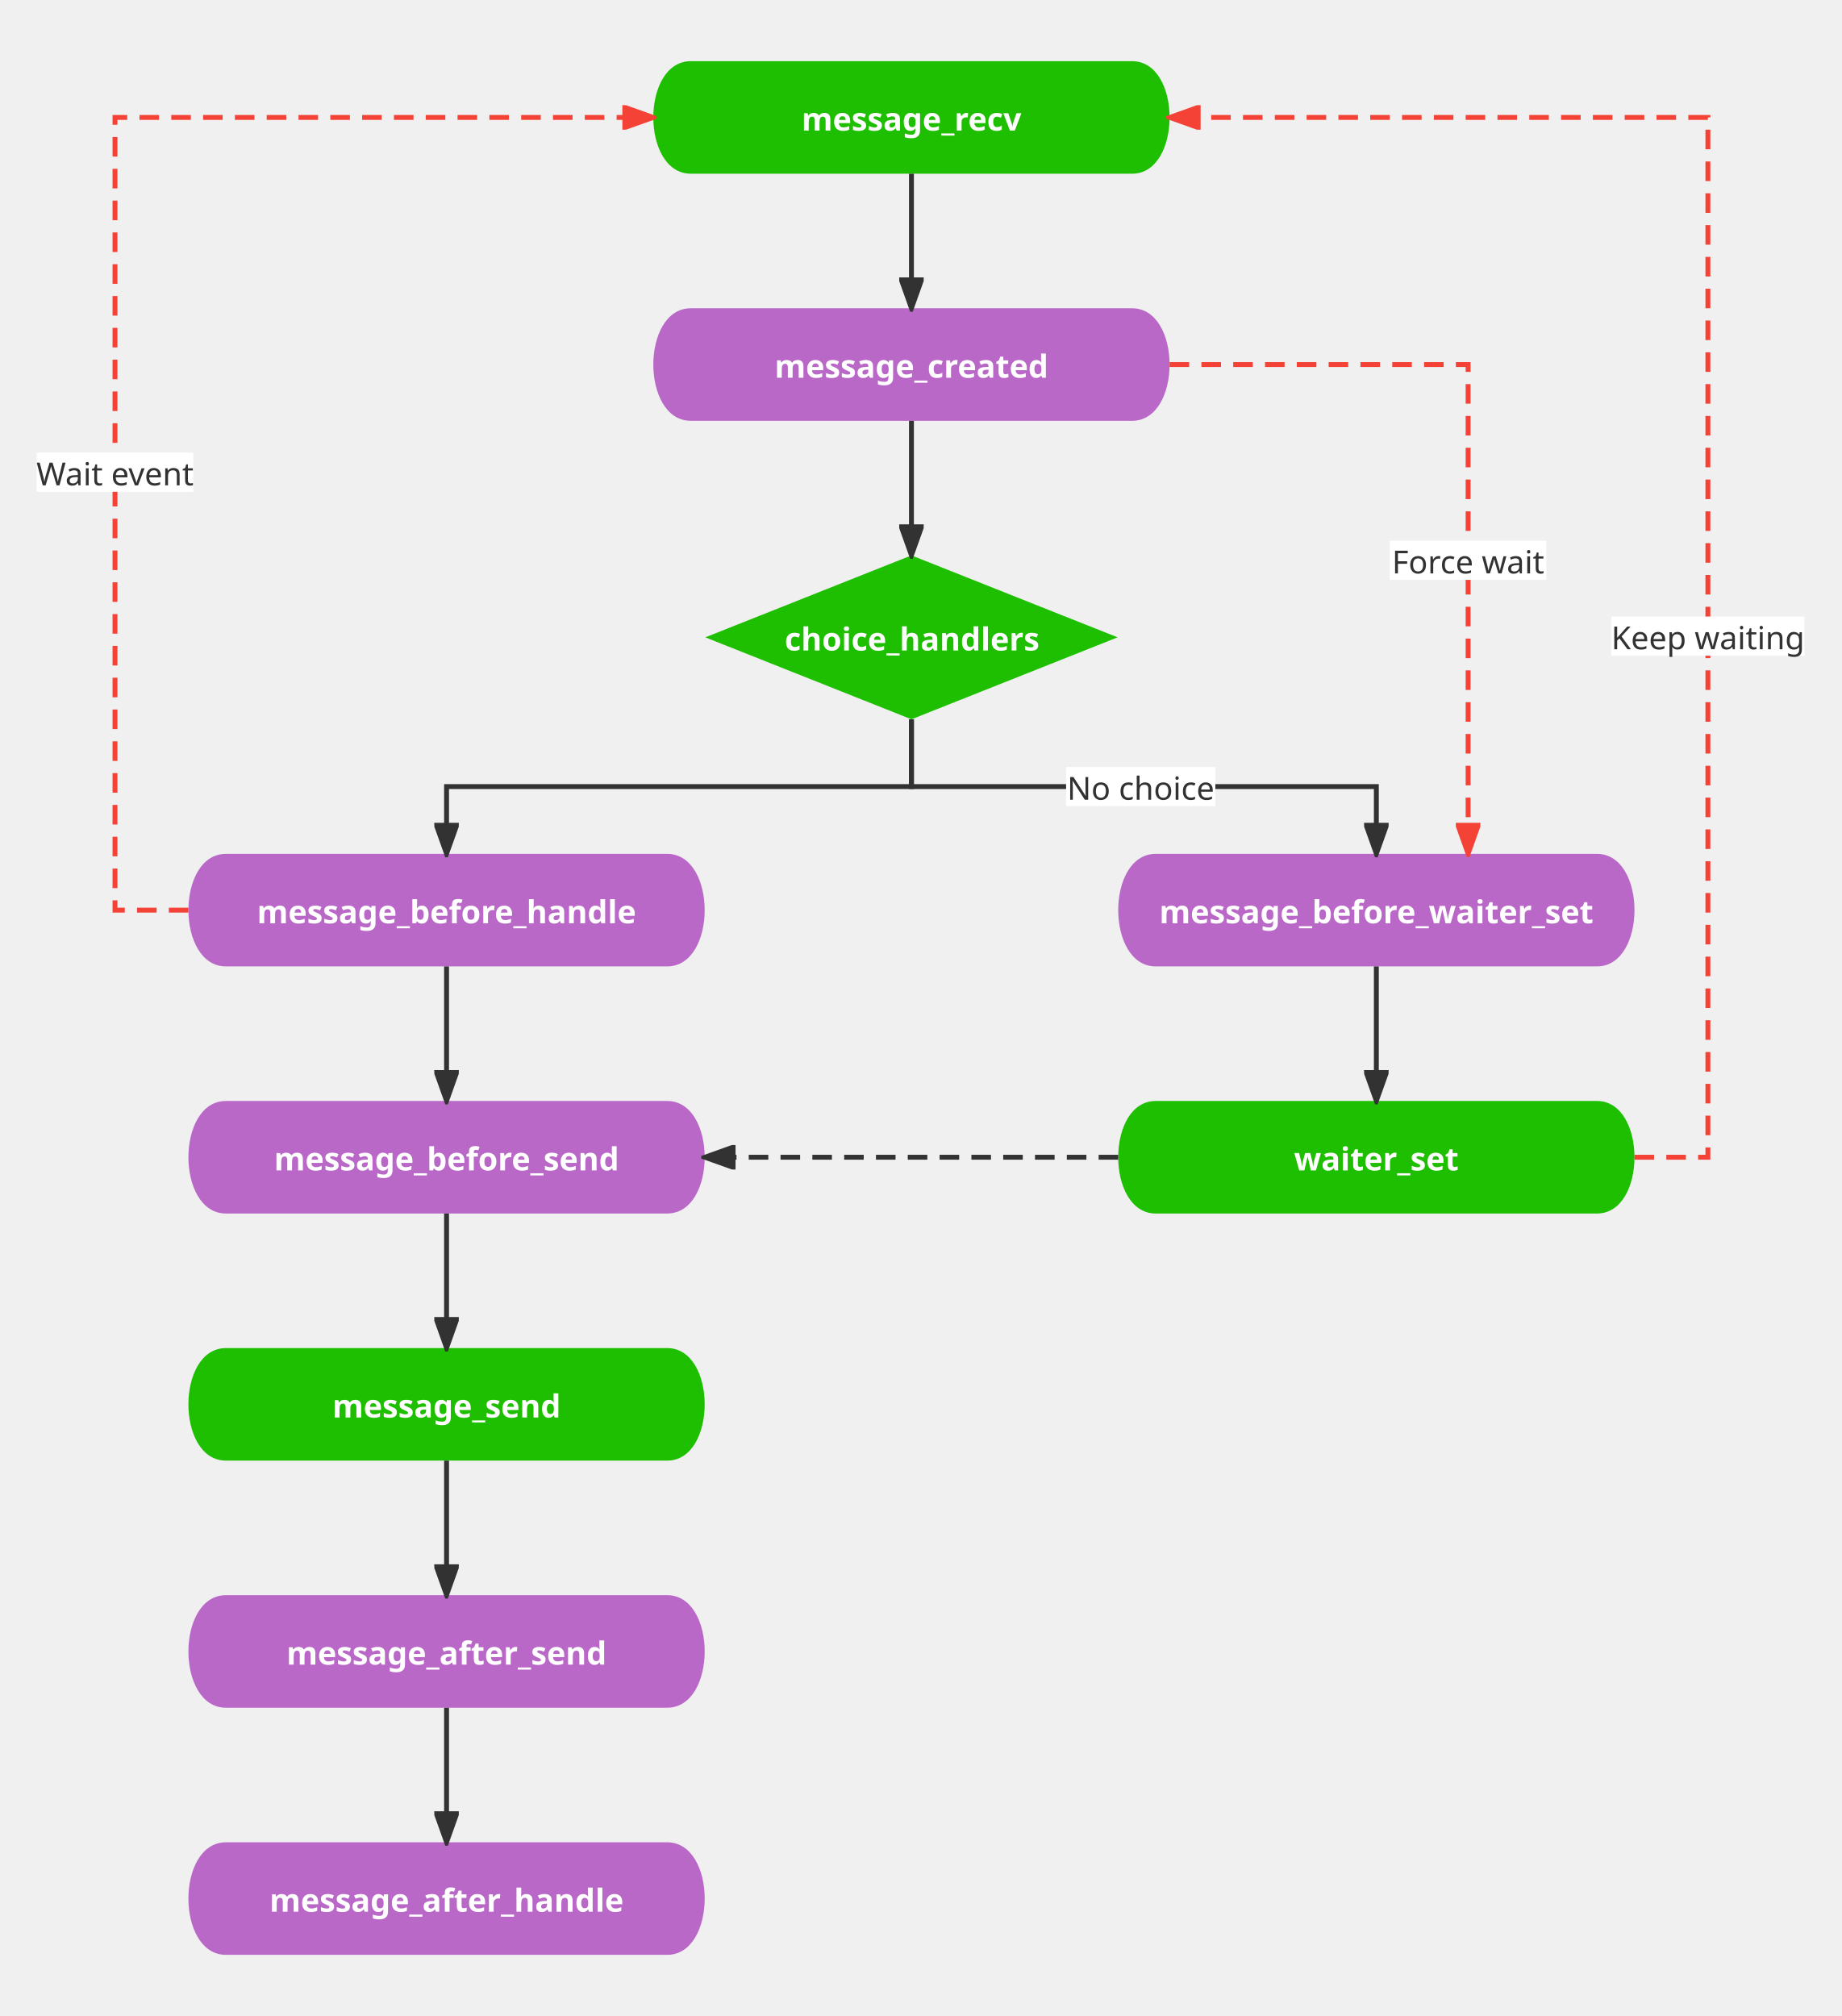
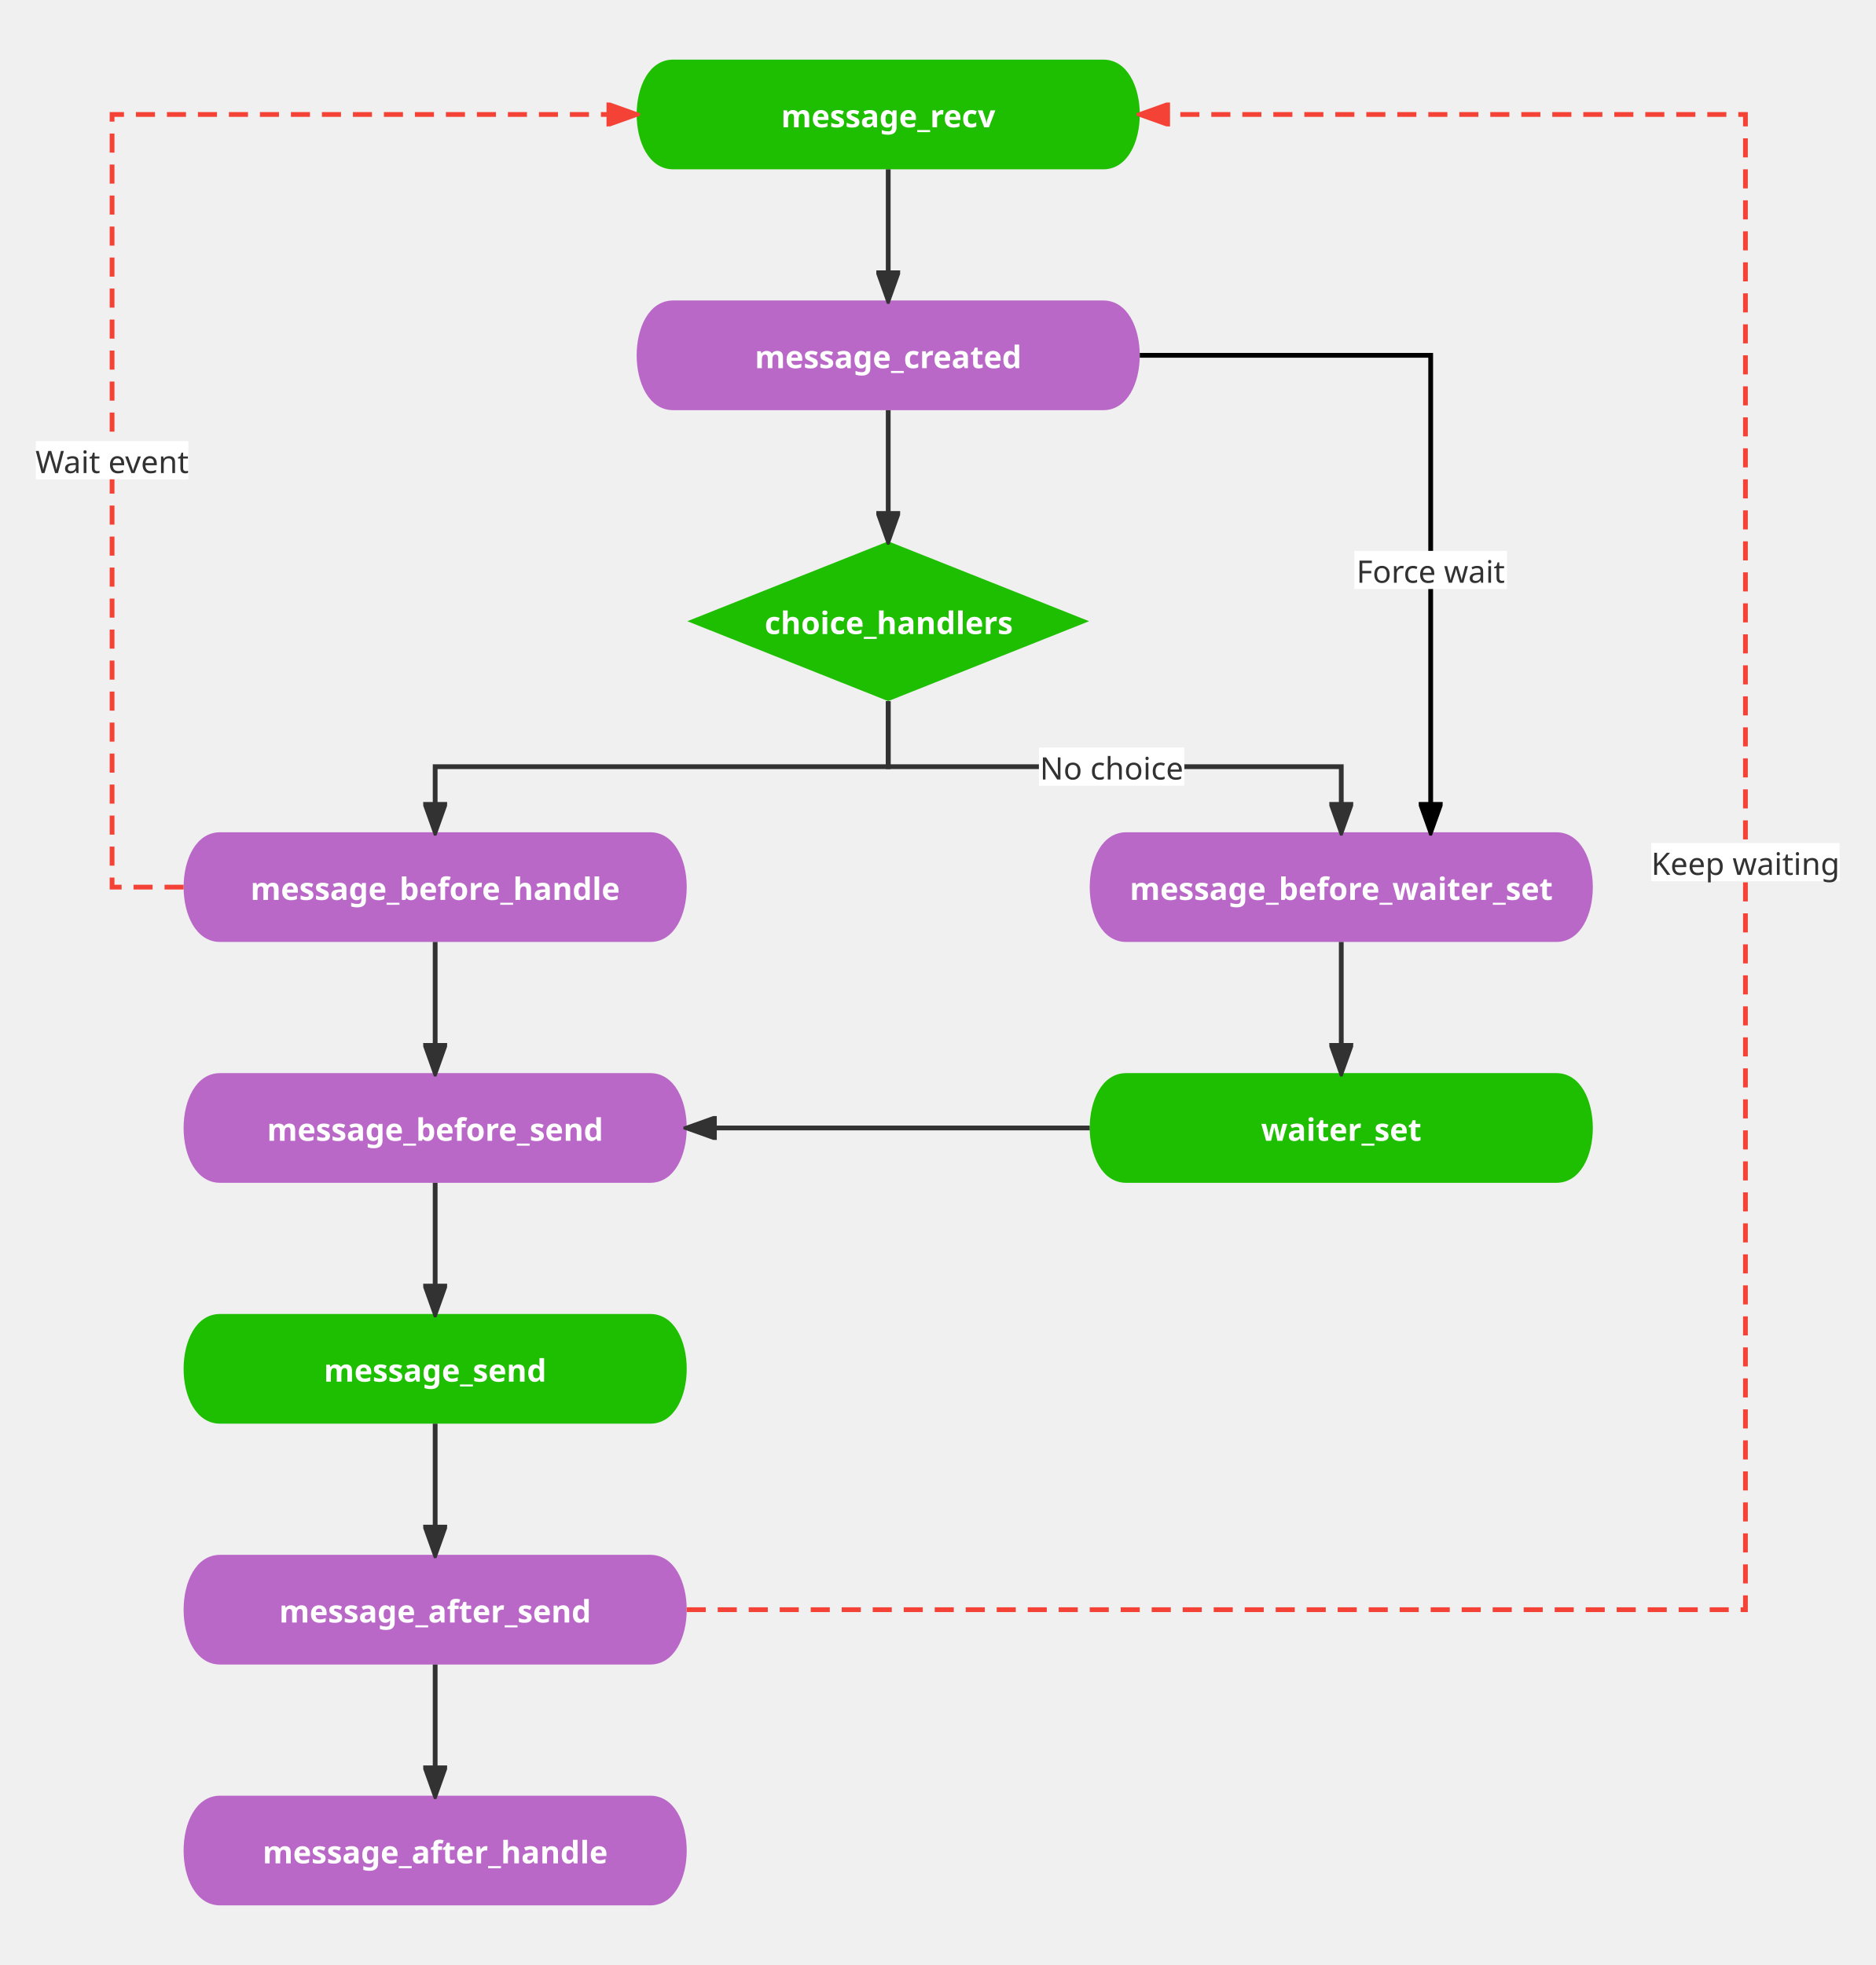
- <svg xmlns="http://www.w3.org/2000/svg" id="SvgjsSvg1229" version="1.1" width="752.5" height="824">
-   <defs id="SvgjsDefs1230">
-     <marker id="SvgjsMarker1263" markerWidth="14" markerHeight="10" refX="10" refY="5" viewBox="0 0 14 10" orient="auto" markerUnits="userSpaceOnUse" stroke-dasharray="0,0">
-       <path id="SvgjsPath1264" d="M0 0L14 5L0 10L0 0 " fill="#323232" stroke="#323232" stroke-width="1" />
-     </marker>
-     <marker id="SvgjsMarker1267" markerWidth="14" markerHeight="10" refX="10" refY="5" viewBox="0 0 14 10" orient="auto" markerUnits="userSpaceOnUse" stroke-dasharray="0,0">
-       <path id="SvgjsPath1268" d="M0 0L14 5L0 10L0 0 " fill="#323232" stroke="#323232" stroke-width="1" />
-     </marker>
-     <marker id="SvgjsMarker1283" markerWidth="14" markerHeight="10" refX="10" refY="5" viewBox="0 0 14 10" orient="auto" markerUnits="userSpaceOnUse" stroke-dasharray="0,0">
-       <path id="SvgjsPath1284" d="M0 0L14 5L0 10L0 0 " fill="#323232" stroke="#323232" stroke-width="1" />
-     </marker>
-     <marker id="SvgjsMarker1293" markerWidth="14" markerHeight="10" refX="10" refY="5" viewBox="0 0 14 10" orient="auto" markerUnits="userSpaceOnUse" stroke-dasharray="0,0">
-       <path id="SvgjsPath1294" d="M0 0L14 5L0 10L0 0 " fill="#323232" stroke="#323232" stroke-width="1" />
-     </marker>
-     <marker id="SvgjsMarker1297" markerWidth="14" markerHeight="10" refX="10" refY="5" viewBox="0 0 14 10" orient="auto" markerUnits="userSpaceOnUse" stroke-dasharray="0,0">
-       <path id="SvgjsPath1298" d="M0 0L14 5L0 10L0 0 " fill="#323232" stroke="#323232" stroke-width="1" />
-     </marker>
-     <marker id="SvgjsMarker1301" markerWidth="14" markerHeight="10" refX="10" refY="5" viewBox="0 0 14 10" orient="auto" markerUnits="userSpaceOnUse" stroke-dasharray="0,0">
-       <path id="SvgjsPath1302" d="M0 0L14 5L0 10L0 0 " fill="#323232" stroke="#323232" stroke-width="1" />
-     </marker>
-     <marker id="SvgjsMarker1309" markerWidth="14" markerHeight="10" refX="10" refY="5" viewBox="0 0 14 10" orient="auto" markerUnits="userSpaceOnUse" stroke-dasharray="0,0">
-       <path id="SvgjsPath1310" d="M0 0L14 5L0 10L0 0 " fill="#f44336" stroke="#f44336" stroke-width="1" />
-     </marker>
-     <marker id="SvgjsMarker1323" markerWidth="14" markerHeight="10" refX="10" refY="5" viewBox="0 0 14 10" orient="auto" markerUnits="userSpaceOnUse" stroke-dasharray="0,0">
-       <path id="SvgjsPath1324" d="M0 0L14 5L0 10L0 0 " fill="#323232" stroke="#323232" stroke-width="1" />
-     </marker>
-     <marker id="SvgjsMarker1327" markerWidth="14" markerHeight="10" refX="10" refY="5" viewBox="0 0 14 10" orient="auto" markerUnits="userSpaceOnUse" stroke-dasharray="0,0">
-       <path id="SvgjsPath1328" d="M0 0L14 5L0 10L0 0 " fill="#323232" stroke="#323232" stroke-width="1" />
-     </marker>
-     <marker id="SvgjsMarker1337" markerWidth="14" markerHeight="10" refX="10" refY="5" viewBox="0 0 14 10" orient="auto" markerUnits="userSpaceOnUse" stroke-dasharray="0,0">
-       <path id="SvgjsPath1338" d="M0 0L14 5L0 10L0 0 " fill="#323232" stroke="#323232" stroke-width="1" />
-     </marker>
-     <marker id="SvgjsMarker1341" markerWidth="14" markerHeight="10" refX="10" refY="5" viewBox="0 0 14 10" orient="auto" markerUnits="userSpaceOnUse" stroke-dasharray="0,0">
-       <path id="SvgjsPath1342" d="M0 0L14 5L0 10L0 0 " fill="#323232" stroke="#323232" stroke-width="1" />
-     </marker>
-     <marker id="SvgjsMarker1345" markerWidth="14" markerHeight="10" refX="10" refY="5" viewBox="0 0 14 10" orient="auto" markerUnits="userSpaceOnUse" stroke-dasharray="0,0">
-       <path id="SvgjsPath1346" d="M0 0L14 5L0 10L0 0 " fill="#f44336" stroke="#f44336" stroke-width="1" />
-     </marker>
-     <marker id="SvgjsMarker1353" markerWidth="14" markerHeight="10" refX="10" refY="5" viewBox="0 0 14 10" orient="auto" markerUnits="userSpaceOnUse" stroke-dasharray="0,0">
-       <path id="SvgjsPath1354" d="M0 0L14 5L0 10L0 0 " fill="#f44336" stroke="#f44336" stroke-width="1" />
+ <svg xmlns="http://www.w3.org/2000/svg" id="SvgjsSvg1000" version="1.1" width="786.5" height="824">
+   <defs id="SvgjsDefs1001">
+     <marker id="SvgjsMarker1039" markerWidth="14" markerHeight="10" refX="10" refY="5" viewBox="0 0 14 10" orient="auto" markerUnits="userSpaceOnUse" stroke-dasharray="0,0">
+       <path id="SvgjsPath1040" d="M0 0L14 5L0 10L0 0 " fill="#323232" stroke="#323232" stroke-width="1" />
+     </marker>
+     <marker id="SvgjsMarker1043" markerWidth="14" markerHeight="10" refX="10" refY="5" viewBox="0 0 14 10" orient="auto" markerUnits="userSpaceOnUse" stroke-dasharray="0,0">
+       <path id="SvgjsPath1044" d="M0 0L14 5L0 10L0 0 " fill="#323232" stroke="#323232" stroke-width="1" />
+     </marker>
+     <marker id="SvgjsMarker1059" markerWidth="14" markerHeight="10" refX="10" refY="5" viewBox="0 0 14 10" orient="auto" markerUnits="userSpaceOnUse" stroke-dasharray="0,0">
+       <path id="SvgjsPath1060" d="M0 0L14 5L0 10L0 0 " fill="#323232" stroke="#323232" stroke-width="1" />
+     </marker>
+     <marker id="SvgjsMarker1069" markerWidth="14" markerHeight="10" refX="10" refY="5" viewBox="0 0 14 10" orient="auto" markerUnits="userSpaceOnUse" stroke-dasharray="0,0">
+       <path id="SvgjsPath1070" d="M0 0L14 5L0 10L0 0 " fill="#323232" stroke="#323232" stroke-width="1" />
+     </marker>
+     <marker id="SvgjsMarker1073" markerWidth="14" markerHeight="10" refX="10" refY="5" viewBox="0 0 14 10" orient="auto" markerUnits="userSpaceOnUse" stroke-dasharray="0,0">
+       <path id="SvgjsPath1074" d="M0 0L14 5L0 10L0 0 " fill="#323232" stroke="#323232" stroke-width="1" />
+     </marker>
+     <marker id="SvgjsMarker1077" markerWidth="14" markerHeight="10" refX="10" refY="5" viewBox="0 0 14 10" orient="auto" markerUnits="userSpaceOnUse" stroke-dasharray="0,0">
+       <path id="SvgjsPath1078" d="M0 0L14 5L0 10L0 0 " fill="#323232" stroke="#323232" stroke-width="1" />
+     </marker>
+     <marker id="SvgjsMarker1085" markerWidth="14" markerHeight="10" refX="10" refY="5" viewBox="0 0 14 10" orient="auto" markerUnits="userSpaceOnUse" stroke-dasharray="0,0">
+       <path id="SvgjsPath1086" d="M0 0L14 5L0 10L0 0 " fill="#000000" stroke="#000000" stroke-width="1" />
+     </marker>
+     <marker id="SvgjsMarker1099" markerWidth="14" markerHeight="10" refX="10" refY="5" viewBox="0 0 14 10" orient="auto" markerUnits="userSpaceOnUse" stroke-dasharray="0,0">
+       <path id="SvgjsPath1100" d="M0 0L14 5L0 10L0 0 " fill="#323232" stroke="#323232" stroke-width="1" />
+     </marker>
+     <marker id="SvgjsMarker1103" markerWidth="14" markerHeight="10" refX="10" refY="5" viewBox="0 0 14 10" orient="auto" markerUnits="userSpaceOnUse" stroke-dasharray="0,0">
+       <path id="SvgjsPath1104" d="M0 0L14 5L0 10L0 0 " fill="#323232" stroke="#323232" stroke-width="1" />
+     </marker>
+     <marker id="SvgjsMarker1113" markerWidth="14" markerHeight="10" refX="10" refY="5" viewBox="0 0 14 10" orient="auto" markerUnits="userSpaceOnUse" stroke-dasharray="0,0">
+       <path id="SvgjsPath1114" d="M0 0L14 5L0 10L0 0 " fill="#323232" stroke="#323232" stroke-width="1" />
+     </marker>
+     <marker id="SvgjsMarker1117" markerWidth="14" markerHeight="10" refX="10" refY="5" viewBox="0 0 14 10" orient="auto" markerUnits="userSpaceOnUse" stroke-dasharray="0,0">
+       <path id="SvgjsPath1118" d="M0 0L14 5L0 10L0 0 " fill="#323232" stroke="#323232" stroke-width="1" />
+     </marker>
+     <marker id="SvgjsMarker1121" markerWidth="14" markerHeight="10" refX="10" refY="5" viewBox="0 0 14 10" orient="auto" markerUnits="userSpaceOnUse" stroke-dasharray="0,0">
+       <path id="SvgjsPath1122" d="M0 0L14 5L0 10L0 0 " fill="#f44336" stroke="#f44336" stroke-width="1" />
+     </marker>
+     <marker id="SvgjsMarker1129" markerWidth="14" markerHeight="10" refX="10" refY="5" viewBox="0 0 14 10" orient="auto" markerUnits="userSpaceOnUse" stroke-dasharray="0,0">
+       <path id="SvgjsPath1130" d="M0 0L14 5L0 10L0 0 " fill="#f44336" stroke="#f44336" stroke-width="1" />
    </marker>
  </defs>
-   <g id="SvgjsG1231" transform="translate(267,126)">
-     <path id="SvgjsPath1232" d="M15.333 0L195.667 0C216.111 0 216.111 46 195.667 46L15.333 46C-5.111 46 -5.111 0 15.333 0Z " stroke="none" fill-opacity="1" fill="#ba68c8" />
-     <g id="SvgjsG1233">
-       <text id="SvgjsText1234" font-family="微软雅黑" text-anchor="middle" font-size="13px" width="191px" fill="#ffffff" font-weight="700" align="middle" lineHeight="125%" font-style="" opacity="1" y="12.375" transform="rotate(0)">
-         <tspan id="SvgjsTspan1235" dy="16" x="105.5">
-           <tspan id="SvgjsTspan1236" style="text-decoration:;">message_created</tspan>
-         </tspan>
-       </text>
-     </g>
-   </g>
-   <g id="SvgjsG1237" transform="translate(77,349)">
-     <path id="SvgjsPath1238" d="M15.333 0L195.667 0C216.111 0 216.111 46 195.667 46L15.333 46C-5.111 46 -5.111 0 15.333 0Z " stroke="none" fill-opacity="1" fill="#ba68c8" />
-     <g id="SvgjsG1239">
-       <text id="SvgjsText1240" font-family="微软雅黑" text-anchor="middle" font-size="13px" width="191px" fill="#ffffff" font-weight="700" align="middle" lineHeight="125%" font-style="" opacity="1" y="12.375" transform="rotate(0)">
-         <tspan id="SvgjsTspan1241" dy="16" x="105.5">
-           <tspan id="SvgjsTspan1242" style="text-decoration:;">message_before_handle</tspan>
-         </tspan>
-       </text>
-     </g>
-   </g>
-   <g id="SvgjsG1243" transform="translate(77,450)">
-     <path id="SvgjsPath1244" d="M15.333 0L195.667 0C216.111 0 216.111 46 195.667 46L15.333 46C-5.111 46 -5.111 0 15.333 0Z " stroke="none" fill-opacity="1" fill="#ba68c8" />
-     <g id="SvgjsG1245">
-       <text id="SvgjsText1246" font-family="微软雅黑" text-anchor="middle" font-size="13px" width="191px" fill="#ffffff" font-weight="700" align="middle" lineHeight="125%" font-style="" opacity="1" y="12.375" transform="rotate(0)">
-         <tspan id="SvgjsTspan1247" dy="16" x="105.5">
-           <tspan id="SvgjsTspan1248" style="text-decoration:;">message_before_send</tspan>
-         </tspan>
-       </text>
-     </g>
-   </g>
-   <g id="SvgjsG1249" transform="translate(77,652)">
-     <path id="SvgjsPath1250" d="M15.333 0L195.667 0C216.111 0 216.111 46 195.667 46L15.333 46C-5.111 46 -5.111 0 15.333 0Z " stroke="none" fill-opacity="1" fill="#ba68c8" />
-     <g id="SvgjsG1251">
-       <text id="SvgjsText1252" font-family="微软雅黑" text-anchor="middle" font-size="13px" width="191px" fill="#ffffff" font-weight="700" align="middle" lineHeight="125%" font-style="" opacity="1" y="12.375" transform="rotate(0)">
-         <tspan id="SvgjsTspan1253" dy="16" x="105.5">
-           <tspan id="SvgjsTspan1254" style="text-decoration:;">message_after_send</tspan>
-         </tspan>
-       </text>
-     </g>
-   </g>
-   <g id="SvgjsG1255" transform="translate(77,753)">
-     <path id="SvgjsPath1256" d="M15.333 0L195.667 0C216.111 0 216.111 46 195.667 46L15.333 46C-5.111 46 -5.111 0 15.333 0Z " stroke="none" fill-opacity="1" fill="#ba68c8" />
-     <g id="SvgjsG1257">
-       <text id="SvgjsText1258" font-family="微软雅黑" text-anchor="middle" font-size="13px" width="191px" fill="#ffffff" font-weight="700" align="middle" lineHeight="125%" font-style="" opacity="1" y="12.375" transform="rotate(0)">
-         <tspan id="SvgjsTspan1259" dy="16" x="105.5">
-           <tspan id="SvgjsTspan1260" style="text-decoration:;">message_after_handle</tspan>
-         </tspan>
-       </text>
-     </g>
-   </g>
-   <g id="SvgjsG1261">
-     <path id="SvgjsPath1262" d="M182.5 395L182.5 422.5L182.5 422.5L182.5 447.4 " stroke="#323232" stroke-width="2" fill="none" marker-end="url(#SvgjsMarker1263)" />
-   </g>
-   <g id="SvgjsG1265">
-     <path id="SvgjsPath1266" d="M182.5 698L182.5 725.5L182.5 725.5L182.5 750.4 " stroke="#323232" stroke-width="2" fill="none" marker-end="url(#SvgjsMarker1267)" />
-   </g>
-   <g id="SvgjsG1269" transform="translate(457,349)">
-     <path id="SvgjsPath1270" d="M15.333 0L195.667 0C216.111 0 216.111 46 195.667 46L15.333 46C-5.111 46 -5.111 0 15.333 0Z " stroke="none" fill-opacity="1" fill="#ba68c8" />
-     <g id="SvgjsG1271">
-       <text id="SvgjsText1272" font-family="微软雅黑" text-anchor="middle" font-size="13px" width="191px" fill="#ffffff" font-weight="700" align="middle" lineHeight="125%" font-style="" opacity="1" y="12.375" transform="rotate(0)">
-         <tspan id="SvgjsTspan1273" dy="16" x="105.5">
-           <tspan id="SvgjsTspan1274" style="text-decoration:;">message_before_waiter_set</tspan>
-         </tspan>
-       </text>
-     </g>
-   </g>
-   <g id="SvgjsG1275" transform="translate(267,25)">
-     <path id="SvgjsPath1276" d="M15.333 0L195.667 0C216.111 0 216.111 46 195.667 46L15.333 46C-5.111 46 -5.111 0 15.333 0Z " stroke="none" fill-opacity="1" fill="#1dbf00" />
-     <g id="SvgjsG1277">
-       <text id="SvgjsText1278" font-family="微软雅黑" text-anchor="middle" font-size="13px" width="191px" fill="#ffffff" font-weight="700" align="middle" lineHeight="125%" font-style="" opacity="1" y="12.375" transform="rotate(0)">
-         <tspan id="SvgjsTspan1279" dy="16" x="105.5">
-           <tspan id="SvgjsTspan1280" style="text-decoration:;">message_recv</tspan>
-         </tspan>
-       </text>
-     </g>
-   </g>
-   <g id="SvgjsG1281">
-     <path id="SvgjsPath1282" d="M372.5 71L372.5 98.5L372.5 98.5L372.5 123.4 " stroke="#323232" stroke-width="2" fill="none" marker-end="url(#SvgjsMarker1283)" />
-   </g>
-   <g id="SvgjsG1285" transform="translate(288.25,227)">
-     <path id="SvgjsPath1286" d="M0 33.5L84.25 0L168.5 33.5L84.25 67L0 33.5Z " stroke="none" fill-opacity="1" fill="#1dbf00" />
-     <g id="SvgjsG1287">
-       <text id="SvgjsText1288" font-family="微软雅黑" text-anchor="middle" font-size="13px" width="149px" fill="#ffffff" font-weight="700" align="middle" lineHeight="125%" font-style="" opacity="1" y="22.875" transform="rotate(0)">
-         <tspan id="SvgjsTspan1289" dy="16" x="84.5">
-           <tspan id="SvgjsTspan1290" style="text-decoration:;">choice_handlers</tspan>
-         </tspan>
-       </text>
-     </g>
-   </g>
-   <g id="SvgjsG1291">
-     <path id="SvgjsPath1292" d="M372.5 172L372.5 199.5L372.5 199.5L372.5 224.4 " stroke="#323232" stroke-width="2" fill="none" marker-end="url(#SvgjsMarker1293)" />
-   </g>
-   <g id="SvgjsG1295">
-     <path id="SvgjsPath1296" d="M372.5 294L372.5 321.5L182.5 321.5L182.5 346.4 " stroke="#323232" stroke-width="2" fill="none" marker-end="url(#SvgjsMarker1297)" />
-   </g>
-   <g id="SvgjsG1299">
-     <path id="SvgjsPath1300" d="M372.5 294L372.5 321.5L562.5 321.5L562.5 346.4 " stroke="#323232" stroke-width="2" fill="none" marker-end="url(#SvgjsMarker1301)" />
-     <rect id="SvgjsRect1303" width="61" height="16" x="435.7" y="313.5" fill="#ffffff" />
-     <text id="SvgjsText1304" font-family="微软雅黑" text-anchor="middle" font-size="13px" width="61px" fill="#323232" font-weight="400" align="top" lineHeight="16px" font-style="" opacity="1" y="310.875" transform="rotate(0)">
-       <tspan id="SvgjsTspan1305" dy="16" x="466.2">
-         <tspan id="SvgjsTspan1306" style="text-decoration:;">No choice</tspan>
-       </tspan>
-     </text>
-   </g>
-   <g id="SvgjsG1307">
-     <path id="SvgjsPath1308" d="M478 149L600 149L600 346.4 " stroke-dasharray="8,5" stroke="#f44336" stroke-width="2" fill="none" marker-end="url(#SvgjsMarker1309)" />
-     <rect id="SvgjsRect1311" width="64" height="16" x="568" y="221" fill="#ffffff" />
-     <text id="SvgjsText1312" font-family="微软雅黑" text-anchor="middle" font-size="13px" width="64px" fill="#323232" font-weight="400" align="top" lineHeight="16px" font-style="" opacity="1" y="218.375" transform="rotate(0)">
-       <tspan id="SvgjsTspan1313" dy="16" x="600">
-         <tspan id="SvgjsTspan1314" style="text-decoration:;">Force wait</tspan>
-       </tspan>
-     </text>
-   </g>
-   <g id="SvgjsG1315" transform="translate(77,551)">
-     <path id="SvgjsPath1316" d="M15.333 0L195.667 0C216.111 0 216.111 46 195.667 46L15.333 46C-5.111 46 -5.111 0 15.333 0Z " stroke="none" fill-opacity="1" fill="#1dbf00" />
-     <g id="SvgjsG1317">
-       <text id="SvgjsText1318" font-family="微软雅黑" text-anchor="middle" font-size="13px" width="191px" fill="#ffffff" font-weight="700" align="middle" lineHeight="125%" font-style="" opacity="1" y="12.375" transform="rotate(0)">
-         <tspan id="SvgjsTspan1319" dy="16" x="105.5">
-           <tspan id="SvgjsTspan1320" style="text-decoration:;">message_send</tspan>
-         </tspan>
-       </text>
-     </g>
-   </g>
-   <g id="SvgjsG1321">
-     <path id="SvgjsPath1322" d="M182.5 496L182.5 523.5L182.5 523.5L182.5 548.4 " stroke="#323232" stroke-width="2" fill="none" marker-end="url(#SvgjsMarker1323)" />
-   </g>
-   <g id="SvgjsG1325">
-     <path id="SvgjsPath1326" d="M182.5 597L182.5 624.5L182.5 624.5L182.5 649.4 " stroke="#323232" stroke-width="2" fill="none" marker-end="url(#SvgjsMarker1327)" />
-   </g>
-   <g id="SvgjsG1329" transform="translate(457,450)">
-     <path id="SvgjsPath1330" d="M15.333 0L195.667 0C216.111 0 216.111 46 195.667 46L15.333 46C-5.111 46 -5.111 0 15.333 0Z " stroke="none" fill-opacity="1" fill="#1dbf00" />
-     <g id="SvgjsG1331">
-       <text id="SvgjsText1332" font-family="微软雅黑" text-anchor="middle" font-size="13px" width="191px" fill="#ffffff" font-weight="700" align="middle" lineHeight="125%" font-style="" opacity="1" y="12.375" transform="rotate(0)">
-         <tspan id="SvgjsTspan1333" dy="16" x="105.5">
-           <tspan id="SvgjsTspan1334" style="text-decoration:;">waiter_set</tspan>
-         </tspan>
-       </text>
-     </g>
-   </g>
-   <g id="SvgjsG1335">
-     <path id="SvgjsPath1336" d="M562.5 395L562.5 422.5L562.5 422.5L562.5 447.4 " stroke="#323232" stroke-width="2" fill="none" marker-end="url(#SvgjsMarker1337)" />
-   </g>
-   <g id="SvgjsG1339">
-     <path id="SvgjsPath1340" d="M457 473L372.5 473L372.5 473L290.6 473 " stroke-dasharray="8,5" stroke="#323232" stroke-width="2" fill="none" marker-end="url(#SvgjsMarker1341)" />
-   </g>
-   <g id="SvgjsG1343">
-     <path id="SvgjsPath1344" d="M77 372L47 372L47 48L264.4 48 " stroke-dasharray="8,5" stroke="#f44336" stroke-width="2" fill="none" marker-end="url(#SvgjsMarker1345)" />
-     <rect id="SvgjsRect1347" width="64" height="16" x="15" y="185" fill="#ffffff" />
-     <text id="SvgjsText1348" font-family="微软雅黑" text-anchor="middle" font-size="13px" width="64px" fill="#323232" font-weight="400" align="top" lineHeight="16px" font-style="" opacity="1" y="182.375" transform="rotate(0)">
-       <tspan id="SvgjsTspan1349" dy="16" x="47">
-         <tspan id="SvgjsTspan1350" style="text-decoration:;">Wait event</tspan>
-       </tspan>
-     </text>
-   </g>
-   <g id="SvgjsG1351">
-     <path id="SvgjsPath1352" d="M668 473L698 473L698 48L480.6 48 " stroke-dasharray="8,5" stroke="#f44336" stroke-width="2" fill="none" marker-end="url(#SvgjsMarker1353)" />
-     <rect id="SvgjsRect1355" width="79" height="16" x="658.5" y="252" fill="#ffffff" />
-     <text id="SvgjsText1356" font-family="微软雅黑" text-anchor="middle" font-size="13px" width="79px" fill="#323232" font-weight="400" align="top" lineHeight="16px" font-style="" opacity="1" y="249.375" transform="rotate(0)">
-       <tspan id="SvgjsTspan1357" dy="16" x="698">
-         <tspan id="SvgjsTspan1358" style="text-decoration:;">Keep waiting</tspan>
+   <g id="SvgjsG1007" transform="translate(267,126)">
+     <path id="SvgjsPath1008" d="M15.333 0L195.667 0C216.111 0 216.111 46 195.667 46L15.333 46C-5.111 46 -5.111 0 15.333 0Z " stroke="none" fill-opacity="1" fill="#ba68c8" />
+     <g id="SvgjsG1009">
+       <text id="SvgjsText1010" font-family="微软雅黑" text-anchor="middle" font-size="13px" width="191px" fill="#ffffff" font-weight="700" align="middle" lineHeight="125%" font-style="" opacity="1" y="12.375" transform="rotate(0)">
+         <tspan id="SvgjsTspan1011" dy="16" x="105.5">
+           <tspan id="SvgjsTspan1012" style="text-decoration:;">message_created</tspan>
+         </tspan>
+       </text>
+     </g>
+   </g>
+   <g id="SvgjsG1013" transform="translate(77,349)">
+     <path id="SvgjsPath1014" d="M15.333 0L195.667 0C216.111 0 216.111 46 195.667 46L15.333 46C-5.111 46 -5.111 0 15.333 0Z " stroke="none" fill-opacity="1" fill="#ba68c8" />
+     <g id="SvgjsG1015">
+       <text id="SvgjsText1016" font-family="微软雅黑" text-anchor="middle" font-size="13px" width="191px" fill="#ffffff" font-weight="700" align="middle" lineHeight="125%" font-style="" opacity="1" y="12.375" transform="rotate(0)">
+         <tspan id="SvgjsTspan1017" dy="16" x="105.5">
+           <tspan id="SvgjsTspan1018" style="text-decoration:;">message_before_handle</tspan>
+         </tspan>
+       </text>
+     </g>
+   </g>
+   <g id="SvgjsG1019" transform="translate(77,450)">
+     <path id="SvgjsPath1020" d="M15.333 0L195.667 0C216.111 0 216.111 46 195.667 46L15.333 46C-5.111 46 -5.111 0 15.333 0Z " stroke="none" fill-opacity="1" fill="#ba68c8" />
+     <g id="SvgjsG1021">
+       <text id="SvgjsText1022" font-family="微软雅黑" text-anchor="middle" font-size="13px" width="191px" fill="#ffffff" font-weight="700" align="middle" lineHeight="125%" font-style="" opacity="1" y="12.375" transform="rotate(0)">
+         <tspan id="SvgjsTspan1023" dy="16" x="105.5">
+           <tspan id="SvgjsTspan1024" style="text-decoration:;">message_before_send</tspan>
+         </tspan>
+       </text>
+     </g>
+   </g>
+   <g id="SvgjsG1025" transform="translate(77,652)">
+     <path id="SvgjsPath1026" d="M15.333 0L195.667 0C216.111 0 216.111 46 195.667 46L15.333 46C-5.111 46 -5.111 0 15.333 0Z " stroke="none" fill-opacity="1" fill="#ba68c8" />
+     <g id="SvgjsG1027">
+       <text id="SvgjsText1028" font-family="微软雅黑" text-anchor="middle" font-size="13px" width="191px" fill="#ffffff" font-weight="700" align="middle" lineHeight="125%" font-style="" opacity="1" y="12.375" transform="rotate(0)">
+         <tspan id="SvgjsTspan1029" dy="16" x="105.5">
+           <tspan id="SvgjsTspan1030" style="text-decoration:;">message_after_send</tspan>
+         </tspan>
+       </text>
+     </g>
+   </g>
+   <g id="SvgjsG1031" transform="translate(77,753)">
+     <path id="SvgjsPath1032" d="M15.333 0L195.667 0C216.111 0 216.111 46 195.667 46L15.333 46C-5.111 46 -5.111 0 15.333 0Z " stroke="none" fill-opacity="1" fill="#ba68c8" />
+     <g id="SvgjsG1033">
+       <text id="SvgjsText1034" font-family="微软雅黑" text-anchor="middle" font-size="13px" width="191px" fill="#ffffff" font-weight="700" align="middle" lineHeight="125%" font-style="" opacity="1" y="12.375" transform="rotate(0)">
+         <tspan id="SvgjsTspan1035" dy="16" x="105.5">
+           <tspan id="SvgjsTspan1036" style="text-decoration:;">message_after_handle</tspan>
+         </tspan>
+       </text>
+     </g>
+   </g>
+   <g id="SvgjsG1037">
+     <path id="SvgjsPath1038" d="M182.5 395L182.5 422.5L182.5 422.5L182.5 447.4 " stroke="#323232" stroke-width="2" fill="none" marker-end="url(#SvgjsMarker1039)" />
+   </g>
+   <g id="SvgjsG1041">
+     <path id="SvgjsPath1042" d="M182.5 698L182.5 725.5L182.5 725.5L182.5 750.4 " stroke="#323232" stroke-width="2" fill="none" marker-end="url(#SvgjsMarker1043)" />
+   </g>
+   <g id="SvgjsG1045" transform="translate(457,349)">
+     <path id="SvgjsPath1046" d="M15.333 0L195.667 0C216.111 0 216.111 46 195.667 46L15.333 46C-5.111 46 -5.111 0 15.333 0Z " stroke="none" fill-opacity="1" fill="#ba68c8" />
+     <g id="SvgjsG1047">
+       <text id="SvgjsText1048" font-family="微软雅黑" text-anchor="middle" font-size="13px" width="191px" fill="#ffffff" font-weight="700" align="middle" lineHeight="125%" font-style="" opacity="1" y="12.375" transform="rotate(0)">
+         <tspan id="SvgjsTspan1049" dy="16" x="105.5">
+           <tspan id="SvgjsTspan1050" style="text-decoration:;">message_before_waiter_set</tspan>
+         </tspan>
+       </text>
+     </g>
+   </g>
+   <g id="SvgjsG1051" transform="translate(267,25)">
+     <path id="SvgjsPath1052" d="M15.333 0L195.667 0C216.111 0 216.111 46 195.667 46L15.333 46C-5.111 46 -5.111 0 15.333 0Z " stroke="none" fill-opacity="1" fill="#1dbf00" />
+     <g id="SvgjsG1053">
+       <text id="SvgjsText1054" font-family="微软雅黑" text-anchor="middle" font-size="13px" width="191px" fill="#ffffff" font-weight="700" align="middle" lineHeight="125%" font-style="" opacity="1" y="12.375" transform="rotate(0)">
+         <tspan id="SvgjsTspan1055" dy="16" x="105.5">
+           <tspan id="SvgjsTspan1056" style="text-decoration:;">message_recv</tspan>
+         </tspan>
+       </text>
+     </g>
+   </g>
+   <g id="SvgjsG1057">
+     <path id="SvgjsPath1058" d="M372.5 71L372.5 98.5L372.5 98.5L372.5 123.4 " stroke="#323232" stroke-width="2" fill="none" marker-end="url(#SvgjsMarker1059)" />
+   </g>
+   <g id="SvgjsG1061" transform="translate(288.25,227)">
+     <path id="SvgjsPath1062" d="M0 33.5L84.25 0L168.5 33.5L84.25 67L0 33.5Z " stroke="none" fill-opacity="1" fill="#1dbf00" />
+     <g id="SvgjsG1063">
+       <text id="SvgjsText1064" font-family="微软雅黑" text-anchor="middle" font-size="13px" width="149px" fill="#ffffff" font-weight="700" align="middle" lineHeight="125%" font-style="" opacity="1" y="22.875" transform="rotate(0)">
+         <tspan id="SvgjsTspan1065" dy="16" x="84.5">
+           <tspan id="SvgjsTspan1066" style="text-decoration:;">choice_handlers</tspan>
+         </tspan>
+       </text>
+     </g>
+   </g>
+   <g id="SvgjsG1067">
+     <path id="SvgjsPath1068" d="M372.5 172L372.5 199.5L372.5 199.5L372.5 224.4 " stroke="#323232" stroke-width="2" fill="none" marker-end="url(#SvgjsMarker1069)" />
+   </g>
+   <g id="SvgjsG1071">
+     <path id="SvgjsPath1072" d="M372.5 294L372.5 321.5L182.5 321.5L182.5 346.4 " stroke="#323232" stroke-width="2" fill="none" marker-end="url(#SvgjsMarker1073)" />
+   </g>
+   <g id="SvgjsG1075">
+     <path id="SvgjsPath1076" d="M372.5 294L372.5 321.5L562.5 321.5L562.5 346.4 " stroke="#323232" stroke-width="2" fill="none" marker-end="url(#SvgjsMarker1077)" />
+     <rect id="SvgjsRect1079" width="61" height="16" x="435.7" y="313.5" fill="#ffffff" />
+     <text id="SvgjsText1080" font-family="微软雅黑" text-anchor="middle" font-size="13px" width="61px" fill="#323232" font-weight="400" align="top" lineHeight="16px" font-style="" opacity="1" y="310.875" transform="rotate(0)">
+       <tspan id="SvgjsTspan1081" dy="16" x="466.2">
+         <tspan id="SvgjsTspan1082" style="text-decoration:;">No choice</tspan>
+       </tspan>
+     </text>
+   </g>
+   <g id="SvgjsG1083">
+     <path id="SvgjsPath1084" d="M478 149L600 149L600 346.4 " stroke="#000000" stroke-width="2" fill="none" marker-end="url(#SvgjsMarker1085)" />
+     <rect id="SvgjsRect1087" width="64" height="16" x="568" y="231" fill="#ffffff" />
+     <text id="SvgjsText1088" font-family="微软雅黑" text-anchor="middle" font-size="13px" width="64px" fill="#323232" font-weight="400" align="top" lineHeight="16px" font-style="" opacity="1" y="228.375" transform="rotate(0)">
+       <tspan id="SvgjsTspan1089" dy="16" x="600">
+         <tspan id="SvgjsTspan1090" style="text-decoration:;">Force wait</tspan>
+       </tspan>
+     </text>
+   </g>
+   <g id="SvgjsG1091" transform="translate(77,551)">
+     <path id="SvgjsPath1092" d="M15.333 0L195.667 0C216.111 0 216.111 46 195.667 46L15.333 46C-5.111 46 -5.111 0 15.333 0Z " stroke="none" fill-opacity="1" fill="#1dbf00" />
+     <g id="SvgjsG1093">
+       <text id="SvgjsText1094" font-family="微软雅黑" text-anchor="middle" font-size="13px" width="191px" fill="#ffffff" font-weight="700" align="middle" lineHeight="125%" font-style="" opacity="1" y="12.375" transform="rotate(0)">
+         <tspan id="SvgjsTspan1095" dy="16" x="105.5">
+           <tspan id="SvgjsTspan1096" style="text-decoration:;">message_send</tspan>
+         </tspan>
+       </text>
+     </g>
+   </g>
+   <g id="SvgjsG1097">
+     <path id="SvgjsPath1098" d="M182.5 496L182.5 523.5L182.5 523.5L182.5 548.4 " stroke="#323232" stroke-width="2" fill="none" marker-end="url(#SvgjsMarker1099)" />
+   </g>
+   <g id="SvgjsG1101">
+     <path id="SvgjsPath1102" d="M182.5 597L182.5 624.5L182.5 624.5L182.5 649.4 " stroke="#323232" stroke-width="2" fill="none" marker-end="url(#SvgjsMarker1103)" />
+   </g>
+   <g id="SvgjsG1105" transform="translate(457,450)">
+     <path id="SvgjsPath1106" d="M15.333 0L195.667 0C216.111 0 216.111 46 195.667 46L15.333 46C-5.111 46 -5.111 0 15.333 0Z " stroke="none" fill-opacity="1" fill="#1dbf00" />
+     <g id="SvgjsG1107">
+       <text id="SvgjsText1108" font-family="微软雅黑" text-anchor="middle" font-size="13px" width="191px" fill="#ffffff" font-weight="700" align="middle" lineHeight="125%" font-style="" opacity="1" y="12.375" transform="rotate(0)">
+         <tspan id="SvgjsTspan1109" dy="16" x="105.5">
+           <tspan id="SvgjsTspan1110" style="text-decoration:;">waiter_set</tspan>
+         </tspan>
+       </text>
+     </g>
+   </g>
+   <g id="SvgjsG1111">
+     <path id="SvgjsPath1112" d="M562.5 395L562.5 422.5L562.5 422.5L562.5 447.4 " stroke="#323232" stroke-width="2" fill="none" marker-end="url(#SvgjsMarker1113)" />
+   </g>
+   <g id="SvgjsG1115">
+     <path id="SvgjsPath1116" d="M457 473L372.5 473L372.5 473L290.6 473 " stroke="#323232" stroke-width="2" fill="none" marker-end="url(#SvgjsMarker1117)" />
+   </g>
+   <g id="SvgjsG1119">
+     <path id="SvgjsPath1120" d="M77 372L47 372L47 48L264.4 48 " stroke-dasharray="8,5" stroke="#f44336" stroke-width="2" fill="none" marker-end="url(#SvgjsMarker1121)" />
+     <rect id="SvgjsRect1123" width="64" height="16" x="15" y="185" fill="#ffffff" />
+     <text id="SvgjsText1124" font-family="微软雅黑" text-anchor="middle" font-size="13px" width="64px" fill="#323232" font-weight="400" align="top" lineHeight="16px" font-style="" opacity="1" y="182.375" transform="rotate(0)">
+       <tspan id="SvgjsTspan1125" dy="16" x="47">
+         <tspan id="SvgjsTspan1126" style="text-decoration:;">Wait event</tspan>
+       </tspan>
+     </text>
+   </g>
+   <g id="SvgjsG1127">
+     <path id="SvgjsPath1128" d="M288 675L732 675L732 48L480.6 48 " stroke-dasharray="8,5" stroke="#f44336" stroke-width="2" fill="none" marker-end="url(#SvgjsMarker1129)" />
+     <rect id="SvgjsRect1131" width="79" height="16" x="692.5" y="353.5" fill="#ffffff" />
+     <text id="SvgjsText1132" font-family="微软雅黑" text-anchor="middle" font-size="13px" width="79px" fill="#323232" font-weight="400" align="top" lineHeight="16px" font-style="" opacity="1" y="350.875" transform="rotate(0)">
+       <tspan id="SvgjsTspan1133" dy="16" x="732">
+         <tspan id="SvgjsTspan1134" style="text-decoration:;">Keep waiting</tspan>
      </tspan>
    </text>
  </g>
</svg>
